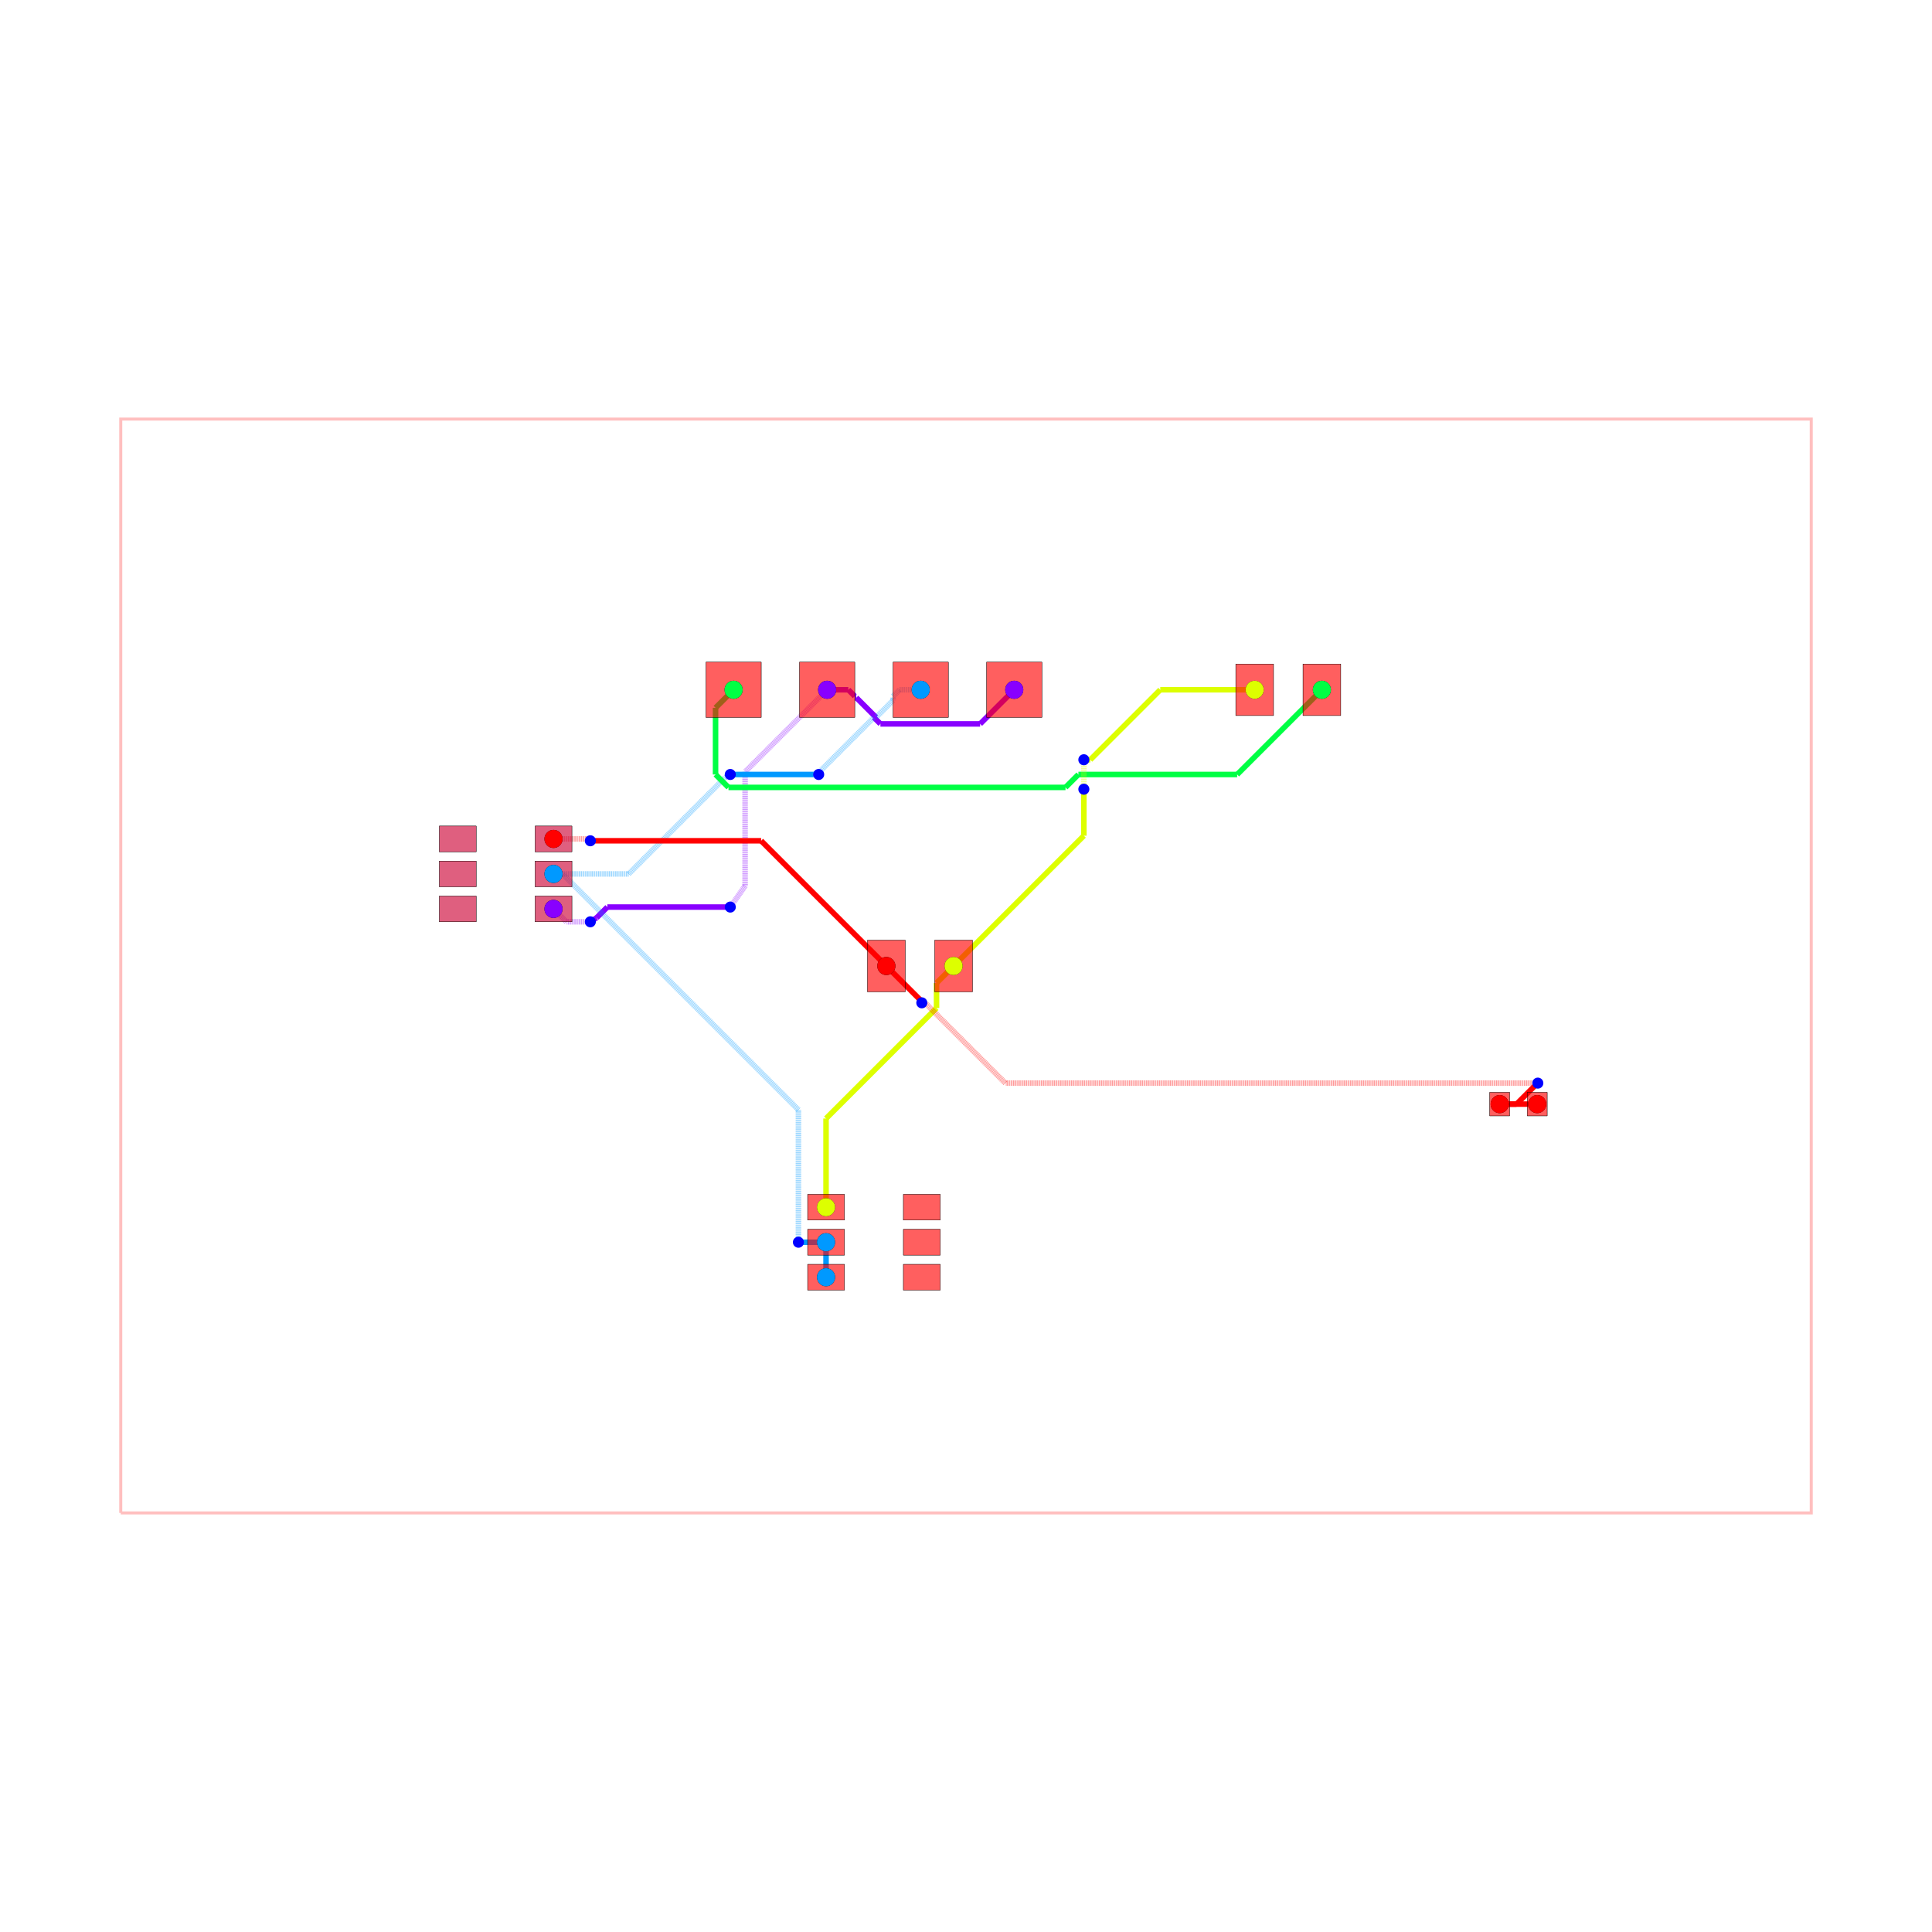
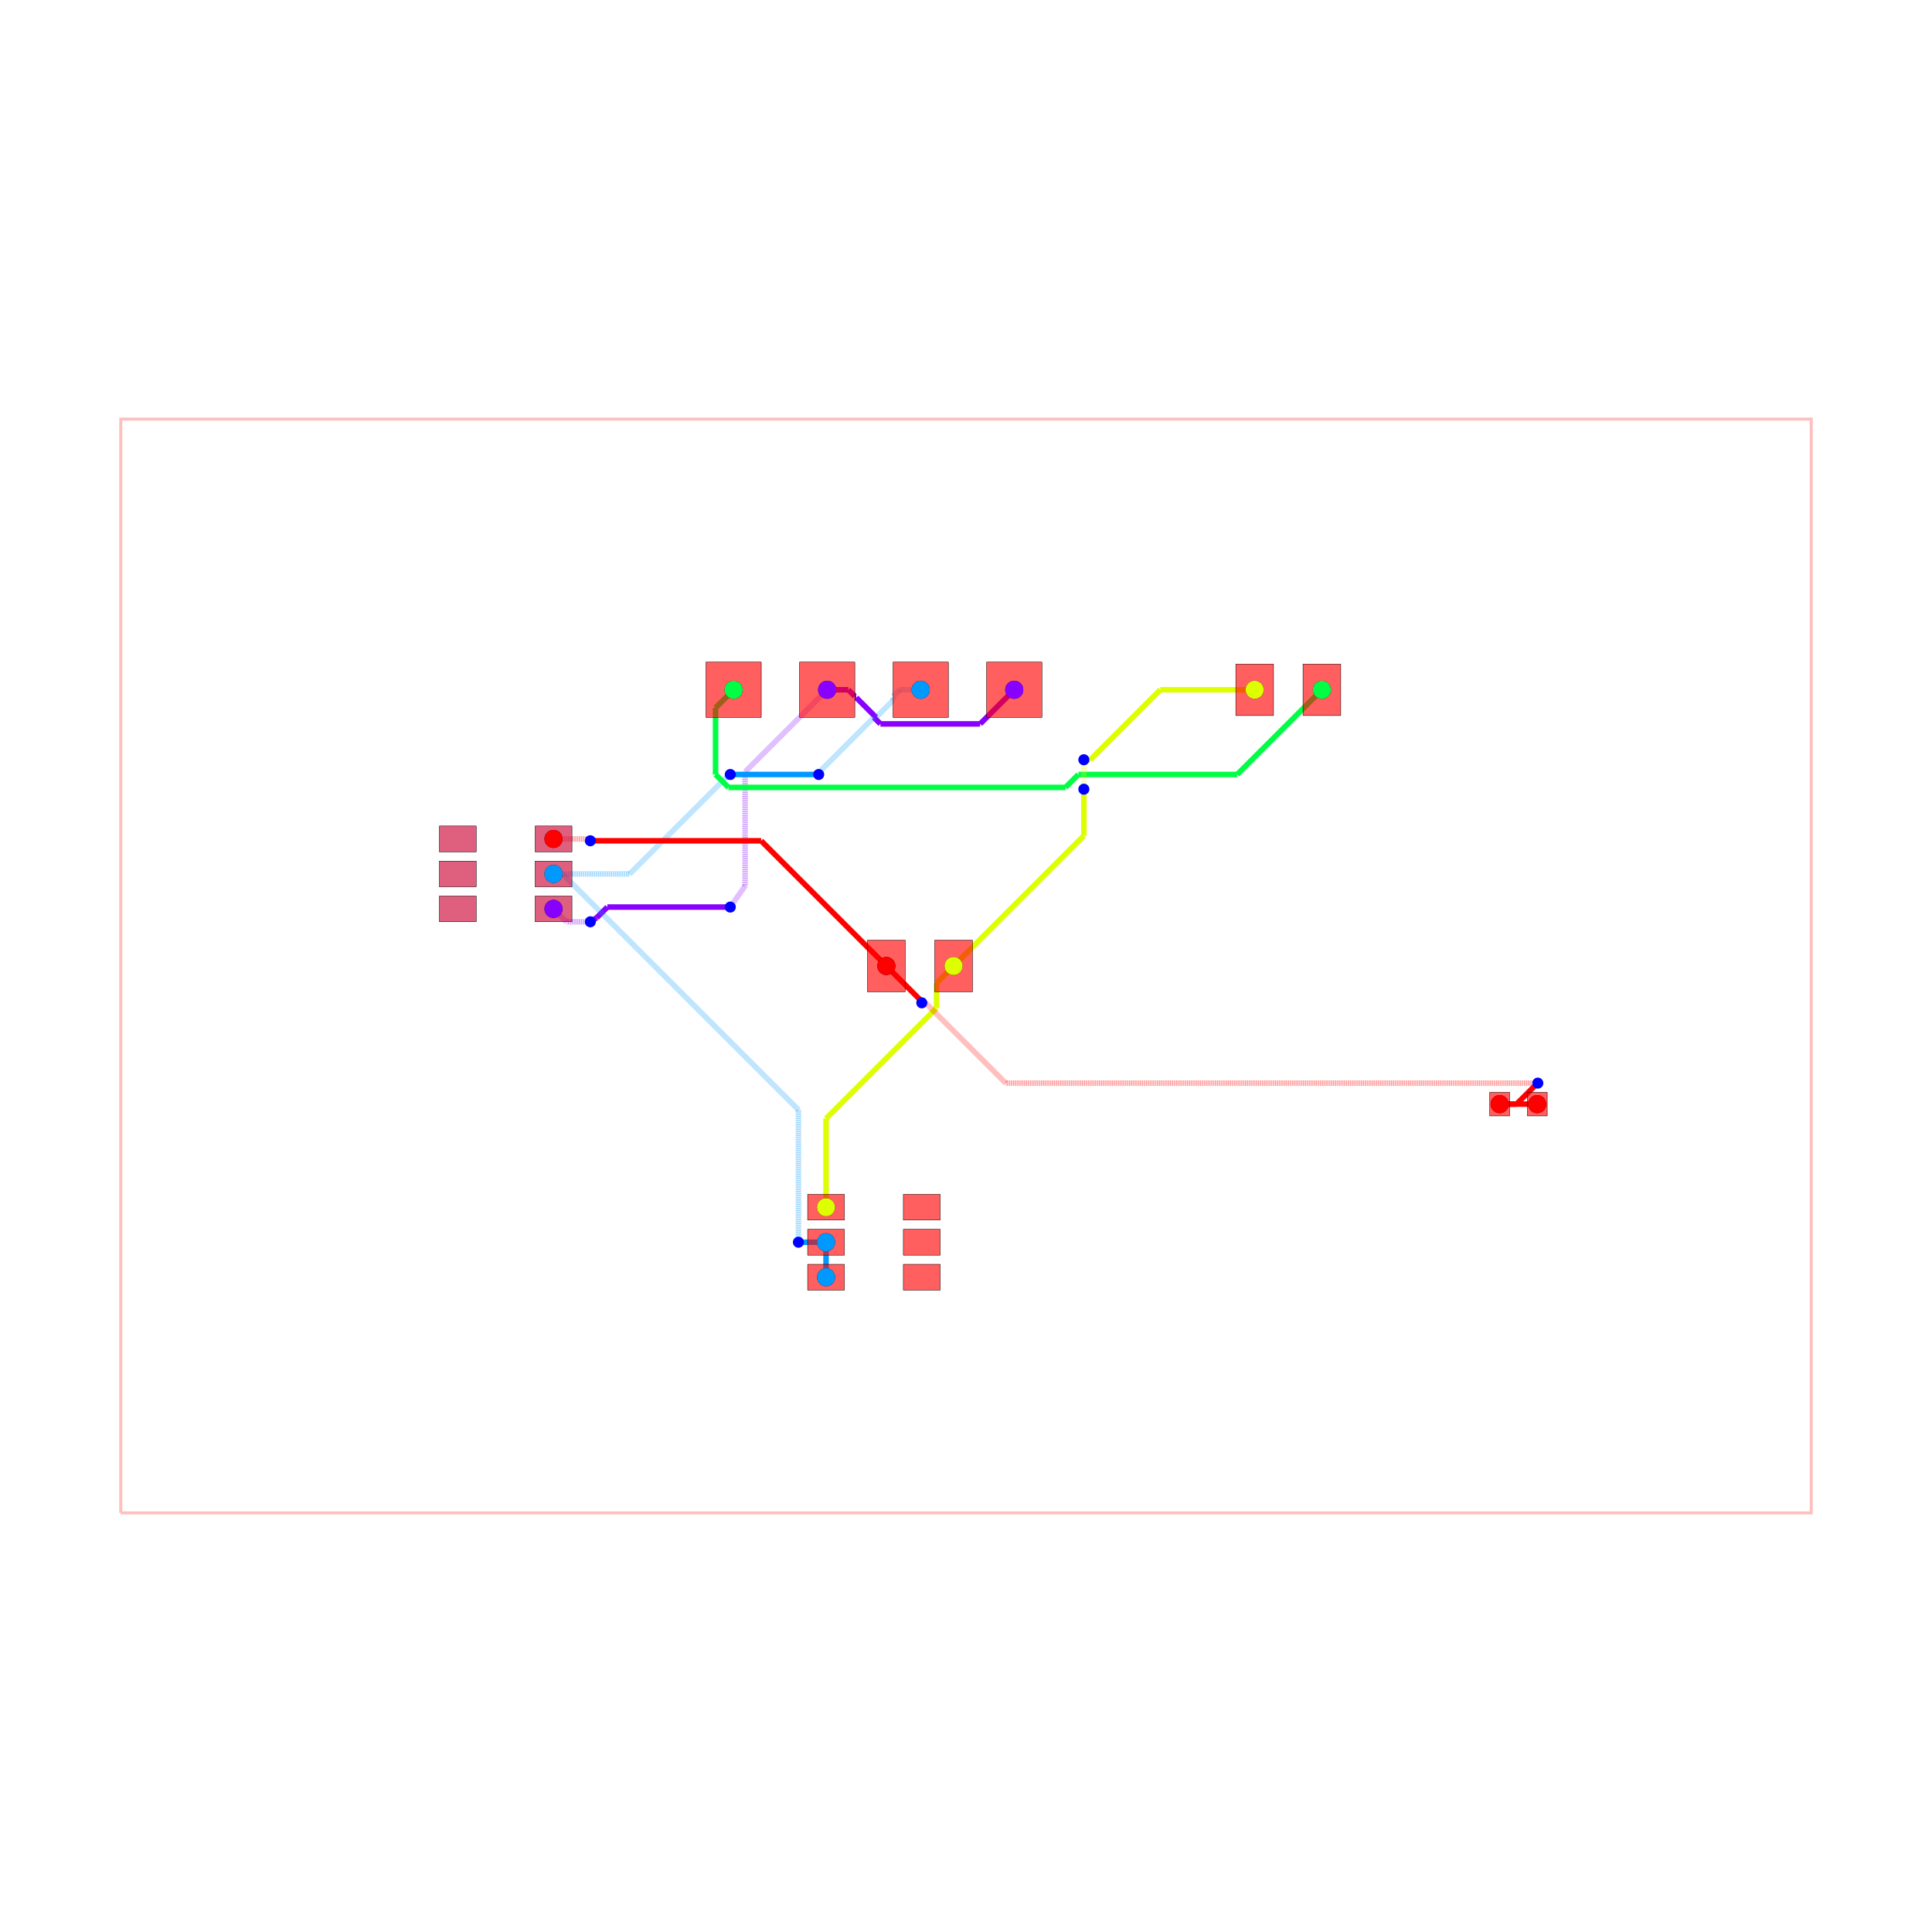
<svg xmlns="http://www.w3.org/2000/svg" width="640" height="640" viewBox="0 0 640 640">
  <rect width="100%" height="100%" fill="white" />
  <g>
    <polyline data-points="-22.95,-14.85 22.95,-14.85 22.95,14.85 -22.95,14.85 -22.95,-14.85" data-type="line" data-label="" points="40,501.176 600,501.176 600,138.824 40,138.824 40,501.176" fill="none" stroke="rgba(255,0,0,0.25)" stroke-width="1px" />
  </g>
  <g>
    <polyline data-points="-3.02,7.285714285714286 -2.977936507936507,7.285714285714286" data-type="line" data-label="" points="283.155,231.111 283.668,231.111" fill="none" stroke="hsl(272, 100%, 50%)" stroke-width="1.83" />
  </g>
  <g>
    <polyline data-points="-2.977936507936507,7.285714285714286 -2.4422222222222216,6.75" data-type="line" data-label="" points="283.668,231.111 290.204,237.647" fill="none" stroke="hsl(272, 100%, 50%)" stroke-width="1.83" />
  </g>
  <g>
    <polyline data-points="1.31,7.5 0.3833810245643865,6.573381024564386" data-type="line" data-label="" points="335.983,228.497 324.677,239.802" fill="none" stroke="hsl(272, 100%, 50%)" stroke-width="1.83" />
  </g>
  <g>
    <polyline data-points="0.3833810245643865,6.573381024564386 -2.3233810245643864,6.573381024564386" data-type="line" data-label="" points="324.677,239.802 291.654,239.802" fill="none" stroke="hsl(272, 100%, 50%)" stroke-width="1.83" />
  </g>
  <g>
    <polyline data-points="-2.3233810245643864,6.573381024564386 -2.3233810245643864,6.573381024564386" data-type="line" data-label="" points="291.654,239.802 291.654,239.802" fill="none" stroke="hsl(272, 100%, 50%)" stroke-width="1.83" />
  </g>
  <g>
    <polyline data-points="-2.3233810245643864,6.573381024564386 -2.5,6.75" data-type="line" data-label="" points="291.654,239.802 289.499,237.647" fill="none" stroke="hsl(272, 100%, 50%)" stroke-width="1.83" />
  </g>
  <g>
    <polyline data-points="-3.77,7.5 -3.1949999999999994,7.5" data-type="line" data-label="" points="274.004,228.497 281.02,228.497" fill="none" stroke="hsl(272, 100%, 50%)" stroke-width="1.83" />
  </g>
  <g>
    <polyline data-points="-3.1949999999999994,7.5 -3.0199999999999996,7.325" data-type="line" data-label="" points="281.02,228.497 283.155,230.632" fill="none" stroke="hsl(272, 100%, 50%)" stroke-width="1.83" />
  </g>
  <g>
    <polyline data-points="-3.77,7.5 -5.998025029681324,5.271974970318675" data-type="line" data-label="" points="274.004,228.497 246.821,255.68" fill="none" stroke="rgba(136,0,255,0.5)" stroke-width="1.83" stroke-dasharray="0.2 0.2" />
  </g>
  <g>
    <polyline data-points="-5.998025029681324,5.271974970318675 -5.998025029681324,2.1731788813905224" data-type="line" data-label="" points="246.821,255.68 246.821,293.486" fill="none" stroke="rgba(136,0,255,0.5)" stroke-width="1.83" stroke-dasharray="0.2 0.2" />
  </g>
  <g>
    <polyline data-points="-5.998025029681324,2.1731788813905224 -6.4,1.6" data-type="line" data-label="" points="246.821,293.486 241.917,300.479" fill="none" stroke="rgba(136,0,255,0.5)" stroke-width="1.83" stroke-dasharray="0.2 0.2" />
  </g>
  <g>
    <polyline data-points="-6.4,1.6 -9.738266624016152,1.6" data-type="line" data-label="" points="241.917,300.479 201.189,300.479" fill="none" stroke="hsl(272, 100%, 50%)" stroke-width="1.83" />
  </g>
  <g>
    <polyline data-points="-9.738266624016152,1.6 -10.028622525049936,1.3096440989662153" data-type="line" data-label="" points="201.189,300.479 197.646,304.022" fill="none" stroke="hsl(272, 100%, 50%)" stroke-width="1.83" />
  </g>
  <g>
    <polyline data-points="-10.028622525049936,1.3096440989662153 -10.200000000000001,1.2000000000000002" data-type="line" data-label="" points="197.646,304.022 195.556,305.359" fill="none" stroke="hsl(272, 100%, 50%)" stroke-width="1.83" />
  </g>
  <g>
    <polyline data-points="-10.200000000000001,1.2000000000000002 -10.85,1.2000000000000002" data-type="line" data-label="" points="195.556,305.359 187.625,305.359" fill="none" stroke="rgba(136,0,255,0.5)" stroke-width="1.83" stroke-dasharray="0.2 0.2" />
  </g>
  <g>
    <polyline data-points="-10.85,1.2000000000000002 -11.2,1.55" data-type="line" data-label="" points="187.625,305.359 183.355,301.089" fill="none" stroke="rgba(136,0,255,0.5)" stroke-width="1.83" stroke-dasharray="0.2 0.2" />
  </g>
  <g>
    <polyline data-points="-3.8,-8.45 -3.8,-7.5" data-type="line" data-label="" points="273.638,423.094 273.638,411.503" fill="none" stroke="hsl(204, 100%, 50%)" stroke-width="1.83" />
  </g>
  <g>
    <polyline data-points="-3.8,-7.5 -3.8,-7.5" data-type="line" data-label="" points="273.638,411.503 273.638,411.503" fill="none" stroke="hsl(204, 100%, 50%)" stroke-width="1.83" />
  </g>
  <g>
    <polyline data-points="-1.9799999999999995,7.285714285714286 -1.9799999999999995,7.212222222222222" data-type="line" data-label="" points="295.843,231.111 295.843,232.008" fill="none" stroke="rgba(0,153,255,0.5)" stroke-width="1.83" stroke-dasharray="0.2 0.2" />
  </g>
  <g>
    <polyline data-points="-1.9799999999999995,7.212222222222222 -2.4422222222222216,6.75" data-type="line" data-label="" points="295.843,232.008 290.204,237.647" fill="none" stroke="rgba(0,153,255,0.5)" stroke-width="1.83" stroke-dasharray="0.2 0.2" />
  </g>
  <g>
-     <polyline data-points="-11.2,2.5 -9.157800676607007,2.5" data-type="line" data-label="" points="183.355,289.499 208.271,289.499" fill="none" stroke="rgba(0,153,255,0.5)" stroke-width="1.83" stroke-dasharray="0.2 0.2" />
-   </g>
-   <g>
-     <polyline data-points="-9.157800676607007,2.5 -6.5360583360674385,5.121742340539568" data-type="line" data-label="" points="208.271,289.499 240.257,257.513" fill="none" stroke="rgba(0,153,255,0.5)" stroke-width="1.83" stroke-dasharray="0.2 0.2" />
-   </g>
-   <g>
-     <polyline data-points="-6.5360583360674385,5.121742340539568 -6.4,5.2" data-type="line" data-label="" points="240.257,257.513 241.917,256.558" fill="none" stroke="rgba(0,153,255,0.5)" stroke-width="1.83" stroke-dasharray="0.2 0.2" />
-   </g>
-   <g>
-     <polyline data-points="-6.4,5.2 -4.150920099636313,5.2" data-type="line" data-label="" points="241.917,256.558 269.357,256.558" fill="none" stroke="hsl(204, 100%, 50%)" stroke-width="1.83" />
-   </g>
-   <g>
-     <polyline data-points="-4.150920099636313,5.2 -4.150920099636313,5.2" data-type="line" data-label="" points="269.357,256.558 269.357,256.558" fill="none" stroke="hsl(204, 100%, 50%)" stroke-width="1.83" />
-   </g>
-   <g>
-     <polyline data-points="-4.150920099636313,5.2 -4.000000000000001,5.2" data-type="line" data-label="" points="269.357,256.558 271.198,256.558" fill="none" stroke="hsl(204, 100%, 50%)" stroke-width="1.83" />
+     <polyline data-points="-11.2,2.5 -9.130695831148081,2.5" data-type="line" data-label="" points="183.355,289.499 208.602,289.499" fill="none" stroke="rgba(0,153,255,0.5)" stroke-width="1.83" stroke-dasharray="0.2 0.2" />
+   </g>
+   <g>
+     <polyline data-points="-9.130695831148081,2.5 -6.528457105302906,5.102238725845174" data-type="line" data-label="" points="208.602,289.499 240.35,257.75" fill="none" stroke="rgba(0,153,255,0.5)" stroke-width="1.83" stroke-dasharray="0.2 0.2" />
+   </g>
+   <g>
+     <polyline data-points="-6.528457105302906,5.102238725845174 -6.4,5.2" data-type="line" data-label="" points="240.35,257.75 241.917,256.558" fill="none" stroke="rgba(0,153,255,0.5)" stroke-width="1.83" stroke-dasharray="0.2 0.2" />
+   </g>
+   <g>
+     <polyline data-points="-6.4,5.2 -4.151327478995586,5.2" data-type="line" data-label="" points="241.917,256.558 269.352,256.558" fill="none" stroke="hsl(204, 100%, 50%)" stroke-width="1.83" />
+   </g>
+   <g>
+     <polyline data-points="-4.151327478995586,5.2 -4.151327478995586,5.2" data-type="line" data-label="" points="269.352,256.558 269.352,256.558" fill="none" stroke="hsl(204, 100%, 50%)" stroke-width="1.83" />
+   </g>
+   <g>
+     <polyline data-points="-4.151327478995586,5.2 -4.000000000000001,5.2" data-type="line" data-label="" points="269.352,256.558 271.198,256.558" fill="none" stroke="hsl(204, 100%, 50%)" stroke-width="1.83" />
  </g>
  <g>
    <polyline data-points="-4.000000000000001,5.2 -4.000000000000001,5.249999999999999" data-type="line" data-label="" points="271.198,256.558 271.198,255.948" fill="none" stroke="rgba(0,153,255,0.5)" stroke-width="1.83" stroke-dasharray="0.2 0.2" />
  </g>
  <g>
    <polyline data-points="-4.000000000000001,5.249999999999999 -2.5,6.75" data-type="line" data-label="" points="271.198,255.948 289.499,237.647" fill="none" stroke="rgba(0,153,255,0.5)" stroke-width="1.83" stroke-dasharray="0.2 0.2" />
  </g>
  <g>
    <polyline data-points="-1.23,7.5 -1.8050000000000002,7.5" data-type="line" data-label="" points="304.993,228.497 297.978,228.497" fill="none" stroke="rgba(0,153,255,0.5)" stroke-width="1.83" stroke-dasharray="0.2 0.2" />
  </g>
  <g>
    <polyline data-points="-1.8050000000000002,7.5 -1.98,7.325" data-type="line" data-label="" points="297.978,228.497 295.843,230.632" fill="none" stroke="rgba(0,153,255,0.5)" stroke-width="1.83" stroke-dasharray="0.2 0.2" />
  </g>
  <g>
    <polyline data-points="-3.8,-7.5 -4.549900039984006,-7.5" data-type="line" data-label="" points="273.638,411.503 264.489,411.503" fill="none" stroke="hsl(204, 100%, 50%)" stroke-width="1.83" />
  </g>
  <g>
    <polyline data-points="-4.549900039984006,-7.5 -4.549900039984006,-7.5" data-type="line" data-label="" points="264.489,411.503 264.489,411.503" fill="none" stroke="hsl(204, 100%, 50%)" stroke-width="1.83" />
  </g>
  <g>
    <polyline data-points="-4.549900039984006,-7.5 -4.550000000000001,-7.5" data-type="line" data-label="" points="264.489,411.503 264.488,411.503" fill="none" stroke="hsl(204, 100%, 50%)" stroke-width="1.83" />
  </g>
  <g>
-     <polyline data-points="-4.550000000000001,-7.5 -4.550000000000001,-3.9047207314649155" data-type="line" data-label="" points="264.488,411.503 264.488,367.639" fill="none" stroke="rgba(0,153,255,0.5)" stroke-width="1.83" stroke-dasharray="0.2 0.2" />
-   </g>
-   <g>
-     <polyline data-points="-4.550000000000001,-3.9047207314649155 -10.952302042565918,2.497581311101002" data-type="line" data-label="" points="264.488,367.639 186.377,289.528" fill="none" stroke="rgba(0,153,255,0.5)" stroke-width="1.83" stroke-dasharray="0.2 0.2" />
-   </g>
-   <g>
-     <polyline data-points="-10.952302042565918,2.497581311101002 -11.197581311101,2.497581311101002" data-type="line" data-label="" points="186.377,289.528 183.385,289.528" fill="none" stroke="rgba(0,153,255,0.5)" stroke-width="1.83" stroke-dasharray="0.2 0.2" />
-   </g>
-   <g>
-     <polyline data-points="-11.197581311101,2.497581311101002 -11.2,2.5" data-type="line" data-label="" points="183.385,289.528 183.355,289.499" fill="none" stroke="rgba(0,153,255,0.5)" stroke-width="1.83" stroke-dasharray="0.2 0.2" />
+     <polyline data-points="-4.550000000000001,-7.5 -4.550000000000001,-3.9050168885356626" data-type="line" data-label="" points="264.488,411.503 264.488,367.643" fill="none" stroke="rgba(0,153,255,0.5)" stroke-width="1.83" stroke-dasharray="0.2 0.2" />
+   </g>
+   <g>
+     <polyline data-points="-4.550000000000001,-3.9050168885356626 -10.952388796516408,2.497371907980744" data-type="line" data-label="" points="264.488,367.643 186.376,289.531" fill="none" stroke="rgba(0,153,255,0.5)" stroke-width="1.83" stroke-dasharray="0.2 0.2" />
+   </g>
+   <g>
+     <polyline data-points="-10.952388796516408,2.497371907980744 -11.197371907980743,2.497371907980744" data-type="line" data-label="" points="186.376,289.531 183.387,289.531" fill="none" stroke="rgba(0,153,255,0.5)" stroke-width="1.83" stroke-dasharray="0.2 0.2" />
+   </g>
+   <g>
+     <polyline data-points="-11.197371907980743,2.497371907980744 -11.2,2.5" data-type="line" data-label="" points="183.387,289.531 183.355,289.499" fill="none" stroke="rgba(0,153,255,0.5)" stroke-width="1.83" stroke-dasharray="0.2 0.2" />
  </g>
  <g>
    <polyline data-points="-6.3100000000000005,7.5 -6.799999999999999,7.010000000000002" data-type="line" data-label="" points="243.015,228.497 237.037,234.475" fill="none" stroke="hsl(136, 100%, 50%)" stroke-width="1.83" />
  </g>
  <g>
    <polyline data-points="-6.799999999999999,7.010000000000002 -6.799999999999999,5.203259775771527" data-type="line" data-label="" points="237.037,234.475 237.037,256.518" fill="none" stroke="hsl(136, 100%, 50%)" stroke-width="1.83" />
  </g>
  <g>
    <polyline data-points="-6.799999999999999,5.203259775771527 -6.799999999999999,5.2" data-type="line" data-label="" points="237.037,256.518 237.037,256.558" fill="none" stroke="hsl(136, 100%, 50%)" stroke-width="1.83" />
  </g>
  <g>
    <polyline data-points="-6.799999999999999,5.2 -6.799999999999999,5.2" data-type="line" data-label="" points="237.037,256.558 237.037,256.558" fill="none" stroke="hsl(136, 100%, 50%)" stroke-width="1.83" />
  </g>
  <g>
    <polyline data-points="-6.799999999999999,5.2 -6.449091259431736,4.849091259431737" data-type="line" data-label="" points="237.037,256.558 241.318,260.839" fill="none" stroke="hsl(136, 100%, 50%)" stroke-width="1.83" />
  </g>
  <g>
    <polyline data-points="-6.449091259431736,4.849091259431737 2.7016251344644338,4.849091259431737" data-type="line" data-label="" points="241.318,260.839 352.961,260.839" fill="none" stroke="hsl(136, 100%, 50%)" stroke-width="1.83" />
  </g>
  <g>
    <polyline data-points="2.7016251344644338,4.849091259431737 3.052533875032697,5.2" data-type="line" data-label="" points="352.961,260.839 357.242,256.558" fill="none" stroke="hsl(136, 100%, 50%)" stroke-width="1.83" />
  </g>
  <g>
    <polyline data-points="3.052533875032697,5.2 7.3625,5.2" data-type="line" data-label="" points="357.242,256.558 409.826,256.558" fill="none" stroke="hsl(136, 100%, 50%)" stroke-width="1.83" />
  </g>
  <g>
    <polyline data-points="7.3625,5.2 9.6625,7.5" data-type="line" data-label="" points="409.826,256.558 437.887,228.497" fill="none" stroke="hsl(136, 100%, 50%)" stroke-width="1.83" />
  </g>
  <g>
    <polyline data-points="-3.8,-6.55 -3.8,-4.14065606066815" data-type="line" data-label="" points="273.638,399.913 273.638,370.518" fill="none" stroke="hsl(68, 100%, 50%)" stroke-width="1.83" />
  </g>
  <g>
    <polyline data-points="-3.8,-4.14065606066815 -0.8000000000000006,-1.1406560606681515" data-type="line" data-label="" points="273.638,370.518 310.24,333.917" fill="none" stroke="hsl(68, 100%, 50%)" stroke-width="1.83" />
  </g>
  <g>
    <polyline data-points="-0.8000000000000006,-1.1406560606681515 -0.8000000000000006,-0.4625000000000006" data-type="line" data-label="" points="310.24,333.917 310.24,325.643" fill="none" stroke="hsl(68, 100%, 50%)" stroke-width="1.83" />
  </g>
  <g>
    <polyline data-points="-0.8000000000000006,-0.4625000000000006 -0.3375,0" data-type="line" data-label="" points="310.24,325.643 315.882,320" fill="none" stroke="hsl(68, 100%, 50%)" stroke-width="1.83" />
  </g>
  <g>
    <polyline data-points="7.8375,7.5 5.274640204464449,7.5" data-type="line" data-label="" points="415.621,228.497 384.353,228.497" fill="none" stroke="hsl(68, 100%, 50%)" stroke-width="1.83" />
  </g>
  <g>
    <polyline data-points="5.274640204464449,7.5 3.374640204464448,5.6" data-type="line" data-label="" points="384.353,228.497 361.172,251.678" fill="none" stroke="hsl(68, 100%, 50%)" stroke-width="1.83" />
  </g>
  <g>
    <polyline data-points="3.374640204464448,5.6 3.199999999999998,5.6" data-type="line" data-label="" points="361.172,251.678 359.041,251.678" fill="none" stroke="hsl(68, 100%, 50%)" stroke-width="1.83" />
  </g>
  <g>
    <polyline data-points="3.199999999999998,5.6 3.199999999999998,4.850920288399085" data-type="line" data-label="" points="359.041,251.678 359.041,260.817" fill="none" stroke="rgba(221,255,0,0.5)" stroke-width="1.83" stroke-dasharray="0.2 0.2" />
  </g>
  <g>
    <polyline data-points="3.199999999999998,4.850920288399085 3.199999999999998,4.850920288399085" data-type="line" data-label="" points="359.041,260.817 359.041,260.817" fill="none" stroke="rgba(221,255,0,0.5)" stroke-width="1.83" stroke-dasharray="0.2 0.2" />
  </g>
  <g>
    <polyline data-points="3.199999999999998,4.850920288399085 3.199999999999998,4.799999999999999" data-type="line" data-label="" points="359.041,260.817 359.041,261.438" fill="none" stroke="rgba(221,255,0,0.5)" stroke-width="1.83" stroke-dasharray="0.2 0.2" />
  </g>
  <g>
    <polyline data-points="3.199999999999998,4.799999999999999 3.199999999999998,3.537499999999998" data-type="line" data-label="" points="359.041,261.438 359.041,276.841" fill="none" stroke="hsl(68, 100%, 50%)" stroke-width="1.83" />
  </g>
  <g>
    <polyline data-points="3.199999999999998,3.537499999999998 -0.3375,0" data-type="line" data-label="" points="359.041,276.841 315.882,320" fill="none" stroke="hsl(68, 100%, 50%)" stroke-width="1.83" />
  </g>
  <g>
    <polyline data-points="15.51,-3.75 14.49,-3.75" data-type="line" data-label="" points="509.229,365.752 496.784,365.752" fill="none" stroke="hsl(0, 100%, 50%)" stroke-width="1.83" />
  </g>
  <g>
    <polyline data-points="14.49,-3.75 14.49,-3.75" data-type="line" data-label="" points="496.784,365.752 496.784,365.752" fill="none" stroke="hsl(0, 100%, 50%)" stroke-width="1.83" />
  </g>
  <g>
    <polyline data-points="-11.2,3.45 -10.262097350199888,3.45" data-type="line" data-label="" points="183.355,277.908 194.798,277.908" fill="none" stroke="rgba(255,0,0,0.5)" stroke-width="1.83" stroke-dasharray="0.2 0.2" />
  </g>
  <g>
    <polyline data-points="-10.262097350199888,3.45 -10.218249902435135,3.4061525522352474" data-type="line" data-label="" points="194.798,277.908 195.333,278.443" fill="none" stroke="rgba(255,0,0,0.5)" stroke-width="1.83" stroke-dasharray="0.2 0.2" />
  </g>
  <g>
    <polyline data-points="-10.218249902435135,3.4061525522352474 -10.200000000000001,3.4000000000000004" data-type="line" data-label="" points="195.333,278.443 195.556,278.519" fill="none" stroke="rgba(255,0,0,0.5)" stroke-width="1.83" stroke-dasharray="0.2 0.2" />
  </g>
  <g>
    <polyline data-points="-10.200000000000001,3.4000000000000004 -5.5625,3.4000000000000004" data-type="line" data-label="" points="195.556,278.519 252.135,278.519" fill="none" stroke="hsl(0, 100%, 50%)" stroke-width="1.83" />
  </g>
  <g>
    <polyline data-points="-5.5625,3.4000000000000004 -2.1625,0" data-type="line" data-label="" points="252.135,278.519 293.617,320" fill="none" stroke="hsl(0, 100%, 50%)" stroke-width="1.83" />
  </g>
  <g>
    <polyline data-points="14.49,-3.75 14.947669270277201,-3.75" data-type="line" data-label="" points="496.784,365.752 502.368,365.752" fill="none" stroke="hsl(0, 100%, 50%)" stroke-width="1.83" />
  </g>
  <g>
    <polyline data-points="14.947669270277201,-3.75 15.514940898346264,-3.182728371930937" data-type="line" data-label="" points="502.368,365.752 509.289,358.831" fill="none" stroke="hsl(0, 100%, 50%)" stroke-width="1.83" />
  </g>
  <g>
    <polyline data-points="15.514940898346264,-3.182728371930937 15.52625,-3.1799999999999997" data-type="line" data-label="" points="509.289,358.831 509.427,358.797" fill="none" stroke="hsl(0, 100%, 50%)" stroke-width="1.83" />
  </g>
  <g>
-     <polyline data-points="15.52625,-3.1799999999999997 1.0678718438390962,-3.1799999999999997" data-type="line" data-label="" points="509.427,358.797 333.029,358.797" fill="none" stroke="rgba(255,0,0,0.5)" stroke-width="1.83" stroke-dasharray="0.2 0.2" />
-   </g>
-   <g>
-     <polyline data-points="1.0678718438390962,-3.1799999999999997 -1.104741783598385,-1.0073863725625185" data-type="line" data-label="" points="333.029,358.797 306.522,332.291" fill="none" stroke="rgba(255,0,0,0.5)" stroke-width="1.83" stroke-dasharray="0.2 0.2" />
-   </g>
-   <g>
-     <polyline data-points="-1.104741783598385,-1.0073863725625185 -1.2,-1.0000000000000009" data-type="line" data-label="" points="306.522,332.291 305.359,332.2" fill="none" stroke="rgba(255,0,0,0.5)" stroke-width="1.83" stroke-dasharray="0.2 0.2" />
+     <polyline data-points="15.52625,-3.1799999999999997 1.0784766160223298,-3.1799999999999997" data-type="line" data-label="" points="509.427,358.797 333.158,358.797" fill="none" stroke="rgba(255,0,0,0.5)" stroke-width="1.83" stroke-dasharray="0.2 0.2" />
+   </g>
+   <g>
+     <polyline data-points="1.0784766160223298,-3.1799999999999997 -1.101523383977669,-1.0000000000000009" data-type="line" data-label="" points="333.158,358.797 306.561,332.2" fill="none" stroke="rgba(255,0,0,0.5)" stroke-width="1.83" stroke-dasharray="0.2 0.2" />
+   </g>
+   <g>
+     <polyline data-points="-1.101523383977669,-1.0000000000000009 -1.2,-1.0000000000000009" data-type="line" data-label="" points="306.561,332.2 305.359,332.2" fill="none" stroke="rgba(255,0,0,0.5)" stroke-width="1.83" stroke-dasharray="0.2 0.2" />
  </g>
  <g>
    <polyline data-points="-1.2,-1.0000000000000009 -1.2,-0.9625000000000001" data-type="line" data-label="" points="305.359,332.2 305.359,331.743" fill="none" stroke="hsl(0, 100%, 50%)" stroke-width="1.83" />
  </g>
  <g>
    <polyline data-points="-1.2,-0.9625000000000001 -2.1625,0" data-type="line" data-label="" points="305.359,331.743 293.617,320" fill="none" stroke="hsl(0, 100%, 50%)" stroke-width="1.83" />
  </g>
  <g>
    <rect data-type="rect" data-label="top" data-x="-2.1625" data-y="0" x="287.364" y="311.46" width="12.505" height="17.081" fill="rgba(255,0,0,0.25)" stroke="black" stroke-width="0.082" />
  </g>
  <g>
    <rect data-type="rect" data-label="top" data-x="-0.3375" data-y="0" x="309.63" y="311.46" width="12.505" height="17.081" fill="rgba(255,0,0,0.25)" stroke="black" stroke-width="0.082" />
  </g>
  <g>
    <rect data-type="rect" data-label="top" data-x="14.49" data-y="-3.75" x="493.49" y="361.847" width="6.588" height="7.808" fill="rgba(255,0,0,0.25)" stroke="black" stroke-width="0.082" />
  </g>
  <g>
    <rect data-type="rect" data-label="top" data-x="15.51" data-y="-3.75" x="505.935" y="361.847" width="6.588" height="7.808" fill="rgba(255,0,0,0.25)" stroke="black" stroke-width="0.082" />
  </g>
  <g>
    <rect data-type="rect" data-label="top" data-x="7.8375" data-y="7.5" x="409.368" y="219.956" width="12.505" height="17.081" fill="rgba(255,0,0,0.25)" stroke="black" stroke-width="0.082" />
  </g>
  <g>
    <rect data-type="rect" data-label="top" data-x="9.6625" data-y="7.5" x="431.634" y="219.956" width="12.505" height="17.081" fill="rgba(255,0,0,0.25)" stroke="black" stroke-width="0.082" />
  </g>
  <g>
    <rect data-type="rect" data-label="bottom" data-x="-11.2" data-y="3.45" x="177.255" y="273.638" width="12.2" height="8.54" fill="rgba(0,0,255,0.25)" stroke="black" stroke-width="0.082" />
  </g>
  <g>
    <rect data-type="rect" data-label="bottom" data-x="-11.2" data-y="2.5" x="177.255" y="285.229" width="12.2" height="8.54" fill="rgba(0,0,255,0.25)" stroke="black" stroke-width="0.082" />
  </g>
  <g>
    <rect data-type="rect" data-label="bottom" data-x="-11.2" data-y="1.55" x="177.255" y="296.819" width="12.2" height="8.54" fill="rgba(0,0,255,0.25)" stroke="black" stroke-width="0.082" />
  </g>
  <g>
    <rect data-type="rect" data-label="bottom" data-x="-13.8" data-y="1.55" x="145.534" y="296.819" width="12.2" height="8.54" fill="rgba(0,0,255,0.25)" stroke="black" stroke-width="0.082" />
  </g>
  <g>
    <rect data-type="rect" data-label="bottom" data-x="-13.8" data-y="2.5" x="145.534" y="285.229" width="12.2" height="8.54" fill="rgba(0,0,255,0.25)" stroke="black" stroke-width="0.082" />
  </g>
  <g>
    <rect data-type="rect" data-label="bottom" data-x="-13.8" data-y="3.45" x="145.534" y="273.638" width="12.2" height="8.54" fill="rgba(0,0,255,0.25)" stroke="black" stroke-width="0.082" />
  </g>
  <g>
    <rect data-type="rect" data-label="top" data-x="-3.8" data-y="-6.55" x="267.538" y="395.643" width="12.2" height="8.54" fill="rgba(255,0,0,0.25)" stroke="black" stroke-width="0.082" />
  </g>
  <g>
    <rect data-type="rect" data-label="top" data-x="-3.8" data-y="-7.5" x="267.538" y="407.233" width="12.2" height="8.54" fill="rgba(255,0,0,0.25)" stroke="black" stroke-width="0.082" />
  </g>
  <g>
    <rect data-type="rect" data-label="top" data-x="-3.8" data-y="-8.45" x="267.538" y="418.824" width="12.2" height="8.54" fill="rgba(255,0,0,0.25)" stroke="black" stroke-width="0.082" />
  </g>
  <g>
    <rect data-type="rect" data-label="top" data-x="-1.2" data-y="-8.45" x="299.259" y="418.824" width="12.2" height="8.54" fill="rgba(255,0,0,0.25)" stroke="black" stroke-width="0.082" />
  </g>
  <g>
    <rect data-type="rect" data-label="top" data-x="-1.2" data-y="-7.5" x="299.259" y="407.233" width="12.2" height="8.54" fill="rgba(255,0,0,0.25)" stroke="black" stroke-width="0.082" />
  </g>
  <g>
    <rect data-type="rect" data-label="top" data-x="-1.2" data-y="-6.55" x="299.259" y="395.643" width="12.2" height="8.54" fill="rgba(255,0,0,0.25)" stroke="black" stroke-width="0.082" />
  </g>
  <g>
    <rect data-type="rect" data-label="top, inner1, inner2, bottom" data-x="1.31" data-y="7.5" x="326.832" y="219.346" width="18.301" height="18.301" fill="rgba(255,0,0,0.25)" stroke="black" stroke-width="0.082" />
  </g>
  <g>
    <rect data-type="rect" data-label="top, inner1, inner2, bottom" data-x="-1.23" data-y="7.5" x="295.843" y="219.346" width="18.301" height="18.301" fill="rgba(255,0,0,0.25)" stroke="black" stroke-width="0.082" />
  </g>
  <g>
    <rect data-type="rect" data-label="top, inner1, inner2, bottom" data-x="-3.77" data-y="7.5" x="264.854" y="219.346" width="18.301" height="18.301" fill="rgba(255,0,0,0.25)" stroke="black" stroke-width="0.082" />
  </g>
  <g>
    <rect data-type="rect" data-label="top, inner1, inner2, bottom" data-x="-6.3100000000000005" data-y="7.5" x="233.865" y="219.346" width="18.301" height="18.301" fill="rgba(255,0,0,0.25)" stroke="black" stroke-width="0.082" />
  </g>
  <g>
    <rect data-type="rect" data-label="" data-x="-2.1625" data-y="0" x="287.364" y="311.46" width="12.505" height="17.081" fill="rgba(255,0,0,0.5)" stroke="black" stroke-width="0.082" />
  </g>
  <g>
    <rect data-type="rect" data-label="" data-x="-0.3375" data-y="0" x="309.63" y="311.46" width="12.505" height="17.081" fill="rgba(255,0,0,0.5)" stroke="black" stroke-width="0.082" />
  </g>
  <g>
    <rect data-type="rect" data-label="" data-x="14.49" data-y="-3.75" x="493.49" y="361.847" width="6.588" height="7.808" fill="rgba(255,0,0,0.5)" stroke="black" stroke-width="0.082" />
  </g>
  <g>
    <rect data-type="rect" data-label="" data-x="15.51" data-y="-3.75" x="505.935" y="361.847" width="6.588" height="7.808" fill="rgba(255,0,0,0.5)" stroke="black" stroke-width="0.082" />
  </g>
  <g>
    <rect data-type="rect" data-label="" data-x="7.8375" data-y="7.5" x="409.368" y="219.956" width="12.505" height="17.081" fill="rgba(255,0,0,0.5)" stroke="black" stroke-width="0.082" />
  </g>
  <g>
    <rect data-type="rect" data-label="" data-x="9.6625" data-y="7.5" x="431.634" y="219.956" width="12.505" height="17.081" fill="rgba(255,0,0,0.5)" stroke="black" stroke-width="0.082" />
  </g>
  <g>
    <rect data-type="rect" data-label="" data-x="-11.2" data-y="3.45" x="177.255" y="273.638" width="12.2" height="8.54" fill="rgba(255,0,0,0.5)" stroke="black" stroke-width="0.082" />
  </g>
  <g>
    <rect data-type="rect" data-label="" data-x="-11.2" data-y="2.5" x="177.255" y="285.229" width="12.2" height="8.54" fill="rgba(255,0,0,0.5)" stroke="black" stroke-width="0.082" />
  </g>
  <g>
    <rect data-type="rect" data-label="" data-x="-11.2" data-y="1.55" x="177.255" y="296.819" width="12.2" height="8.54" fill="rgba(255,0,0,0.5)" stroke="black" stroke-width="0.082" />
  </g>
  <g>
    <rect data-type="rect" data-label="" data-x="-13.8" data-y="1.55" x="145.534" y="296.819" width="12.2" height="8.54" fill="rgba(255,0,0,0.5)" stroke="black" stroke-width="0.082" />
  </g>
  <g>
    <rect data-type="rect" data-label="" data-x="-13.8" data-y="2.5" x="145.534" y="285.229" width="12.2" height="8.54" fill="rgba(255,0,0,0.5)" stroke="black" stroke-width="0.082" />
  </g>
  <g>
    <rect data-type="rect" data-label="" data-x="-13.8" data-y="3.45" x="145.534" y="273.638" width="12.2" height="8.54" fill="rgba(255,0,0,0.5)" stroke="black" stroke-width="0.082" />
  </g>
  <g>
    <rect data-type="rect" data-label="" data-x="-3.8" data-y="-6.55" x="267.538" y="395.643" width="12.2" height="8.54" fill="rgba(255,0,0,0.5)" stroke="black" stroke-width="0.082" />
  </g>
  <g>
    <rect data-type="rect" data-label="" data-x="-3.8" data-y="-7.5" x="267.538" y="407.233" width="12.2" height="8.54" fill="rgba(255,0,0,0.5)" stroke="black" stroke-width="0.082" />
  </g>
  <g>
    <rect data-type="rect" data-label="" data-x="-3.8" data-y="-8.45" x="267.538" y="418.824" width="12.2" height="8.54" fill="rgba(255,0,0,0.5)" stroke="black" stroke-width="0.082" />
  </g>
  <g>
    <rect data-type="rect" data-label="" data-x="-1.2" data-y="-8.45" x="299.259" y="418.824" width="12.2" height="8.54" fill="rgba(255,0,0,0.5)" stroke="black" stroke-width="0.082" />
  </g>
  <g>
    <rect data-type="rect" data-label="" data-x="-1.2" data-y="-7.5" x="299.259" y="407.233" width="12.2" height="8.54" fill="rgba(255,0,0,0.5)" stroke="black" stroke-width="0.082" />
  </g>
  <g>
    <rect data-type="rect" data-label="" data-x="-1.2" data-y="-6.55" x="299.259" y="395.643" width="12.2" height="8.54" fill="rgba(255,0,0,0.5)" stroke="black" stroke-width="0.082" />
  </g>
  <g>
    <rect data-type="rect" data-label="" data-x="1.31" data-y="7.5" x="326.832" y="219.346" width="18.301" height="18.301" fill="rgba(255,0,0,0.5)" stroke="black" stroke-width="0.082" />
  </g>
  <g>
    <rect data-type="rect" data-label="" data-x="-1.23" data-y="7.5" x="295.843" y="219.346" width="18.301" height="18.301" fill="rgba(255,0,0,0.5)" stroke="black" stroke-width="0.082" />
  </g>
  <g>
    <rect data-type="rect" data-label="" data-x="-3.77" data-y="7.5" x="264.854" y="219.346" width="18.301" height="18.301" fill="rgba(255,0,0,0.5)" stroke="black" stroke-width="0.082" />
  </g>
  <g>
    <rect data-type="rect" data-label="" data-x="-6.3100000000000005" data-y="7.5" x="233.865" y="219.346" width="18.301" height="18.301" fill="rgba(255,0,0,0.5)" stroke="black" stroke-width="0.082" />
  </g>
  <circle data-type="circle" data-label="" data-x="-6.4" data-y="1.6" cx="241.917" cy="300.479" r="1.83" fill="blue" stroke="none" stroke-width="0.082" />
  <circle data-type="circle" data-label="" data-x="-10.200000000000001" data-y="1.2000000000000002" cx="195.556" cy="305.359" r="1.83" fill="blue" stroke="none" stroke-width="0.082" />
  <circle data-type="circle" data-label="" data-x="-6.4" data-y="5.2" cx="241.917" cy="256.558" r="1.83" fill="blue" stroke="none" stroke-width="0.082" />
  <circle data-type="circle" data-label="" data-x="-4.000000000000001" data-y="5.2" cx="271.198" cy="256.558" r="1.83" fill="blue" stroke="none" stroke-width="0.082" />
  <circle data-type="circle" data-label="" data-x="-4.550000000000001" data-y="-7.5" cx="264.488" cy="411.503" r="1.83" fill="blue" stroke="none" stroke-width="0.082" />
  <circle data-type="circle" data-label="" data-x="3.199999999999998" data-y="5.6" cx="359.041" cy="251.678" r="1.83" fill="blue" stroke="none" stroke-width="0.082" />
  <circle data-type="circle" data-label="" data-x="3.199999999999998" data-y="4.799999999999999" cx="359.041" cy="261.438" r="1.83" fill="blue" stroke="none" stroke-width="0.082" />
  <circle data-type="circle" data-label="" data-x="-10.200000000000001" data-y="3.4000000000000004" cx="195.556" cy="278.519" r="1.83" fill="blue" stroke="none" stroke-width="0.082" />
  <circle data-type="circle" data-label="" data-x="15.52625" data-y="-3.1799999999999997" cx="509.427" cy="358.797" r="1.83" fill="blue" stroke="none" stroke-width="0.082" />
  <circle data-type="circle" data-label="" data-x="-1.2" data-y="-1.0000000000000009" cx="305.359" cy="332.2" r="1.83" fill="blue" stroke="none" stroke-width="0.082" />
  <g>
    <circle data-type="point" data-label="source_net_0 pcb_port_0" data-x="-2.1625" data-y="0" cx="293.617" cy="320" r="3" fill="black" />
  </g>
  <g>
    <circle data-type="point" data-label="source_net_0 pcb_port_3" data-x="15.51" data-y="-3.75" cx="509.229" cy="365.752" r="3" fill="black" />
  </g>
  <g>
    <circle data-type="point" data-label="source_net_0 pcb_port_2" data-x="14.49" data-y="-3.75" cx="496.784" cy="365.752" r="3" fill="black" />
  </g>
  <g>
    <circle data-type="point" data-label="source_net_0 pcb_port_6" data-x="-11.2" data-y="3.45" cx="183.355" cy="277.908" r="3" fill="black" />
  </g>
  <g>
    <circle data-type="point" data-label="source_net_1 pcb_port_1" data-x="-0.3375" data-y="0" cx="315.882" cy="320" r="3" fill="black" />
  </g>
  <g>
    <circle data-type="point" data-label="source_net_1 pcb_port_4" data-x="7.8375" data-y="7.5" cx="415.621" cy="228.497" r="3" fill="black" />
  </g>
  <g>
    <circle data-type="point" data-label="source_net_1 pcb_port_12" data-x="-3.8" data-y="-6.55" cx="273.638" cy="399.913" r="3" fill="black" />
  </g>
  <g>
    <circle data-type="point" data-label="source_net_2 pcb_port_5" data-x="9.6625" data-y="7.5" cx="437.887" cy="228.497" r="3" fill="black" />
  </g>
  <g>
    <circle data-type="point" data-label="source_net_2 pcb_port_21" data-x="-6.3100000000000005" data-y="7.5" cx="243.015" cy="228.497" r="3" fill="black" />
  </g>
  <g>
    <circle data-type="point" data-label="source_net_3 pcb_port_7" data-x="-11.2" data-y="2.5" cx="183.355" cy="289.499" r="3" fill="black" />
  </g>
  <g>
    <circle data-type="point" data-label="source_net_3 pcb_port_13" data-x="-3.8" data-y="-7.5" cx="273.638" cy="411.503" r="3" fill="black" />
  </g>
  <g>
    <circle data-type="point" data-label="source_net_3 pcb_port_14" data-x="-3.8" data-y="-8.45" cx="273.638" cy="423.094" r="3" fill="black" />
  </g>
  <g>
    <circle data-type="point" data-label="source_net_3 pcb_port_19" data-x="-1.23" data-y="7.5" cx="304.993" cy="228.497" r="3" fill="black" />
  </g>
  <g>
    <circle data-type="point" data-label="source_net_4 pcb_port_8" data-x="-11.2" data-y="1.55" cx="183.355" cy="301.089" r="3" fill="black" />
  </g>
  <g>
    <circle data-type="point" data-label="source_net_4 pcb_port_18" data-x="1.31" data-y="7.5" cx="335.983" cy="228.497" r="3" fill="black" />
  </g>
  <g>
    <circle data-type="point" data-label="source_net_4 pcb_port_20" data-x="-3.77" data-y="7.5" cx="274.004" cy="228.497" r="3" fill="black" />
  </g>
  <g>
    <circle data-type="point" data-label="source_net_0 source_net_0 top" data-x="-2.1625" data-y="0" cx="293.617" cy="320" r="3" fill="hsl(0, 100%, 50%)" />
  </g>
  <g>
    <circle data-type="point" data-label="source_net_0 source_net_0 top" data-x="15.51" data-y="-3.75" cx="509.229" cy="365.752" r="3" fill="hsl(0, 100%, 50%)" />
  </g>
  <g>
    <circle data-type="point" data-label="source_net_0 source_net_0 top" data-x="14.49" data-y="-3.75" cx="496.784" cy="365.752" r="3" fill="hsl(0, 100%, 50%)" />
  </g>
  <g>
    <circle data-type="point" data-label="source_net_0 source_net_0 bottom" data-x="-11.2" data-y="3.45" cx="183.355" cy="277.908" r="3" fill="hsl(0, 100%, 50%)" />
  </g>
  <g>
    <circle data-type="point" data-label="source_net_1 source_net_1 top" data-x="-0.3375" data-y="0" cx="315.882" cy="320" r="3" fill="hsl(68, 100%, 50%)" />
  </g>
  <g>
    <circle data-type="point" data-label="source_net_1 source_net_1 top" data-x="7.8375" data-y="7.5" cx="415.621" cy="228.497" r="3" fill="hsl(68, 100%, 50%)" />
  </g>
  <g>
    <circle data-type="point" data-label="source_net_1 source_net_1 top" data-x="-3.8" data-y="-6.55" cx="273.638" cy="399.913" r="3" fill="hsl(68, 100%, 50%)" />
  </g>
  <g>
    <circle data-type="point" data-label="source_net_2 source_net_2 top" data-x="9.6625" data-y="7.5" cx="437.887" cy="228.497" r="3" fill="hsl(136, 100%, 50%)" />
  </g>
  <g>
    <circle data-type="point" data-label="source_net_2 source_net_2 top" data-x="-6.3100000000000005" data-y="7.5" cx="243.015" cy="228.497" r="3" fill="hsl(136, 100%, 50%)" />
  </g>
  <g>
    <circle data-type="point" data-label="source_net_3 source_net_3 bottom" data-x="-11.2" data-y="2.5" cx="183.355" cy="289.499" r="3" fill="hsl(204, 100%, 50%)" />
  </g>
  <g>
    <circle data-type="point" data-label="source_net_3 source_net_3 top" data-x="-3.8" data-y="-7.5" cx="273.638" cy="411.503" r="3" fill="hsl(204, 100%, 50%)" />
  </g>
  <g>
    <circle data-type="point" data-label="source_net_3 source_net_3 top" data-x="-3.8" data-y="-8.45" cx="273.638" cy="423.094" r="3" fill="hsl(204, 100%, 50%)" />
  </g>
  <g>
    <circle data-type="point" data-label="source_net_3 source_net_3 top" data-x="-1.23" data-y="7.5" cx="304.993" cy="228.497" r="3" fill="hsl(204, 100%, 50%)" />
  </g>
  <g>
    <circle data-type="point" data-label="source_net_4 source_net_4 bottom" data-x="-11.2" data-y="1.55" cx="183.355" cy="301.089" r="3" fill="hsl(272, 100%, 50%)" />
  </g>
  <g>
    <circle data-type="point" data-label="source_net_4 source_net_4 top" data-x="1.31" data-y="7.5" cx="335.983" cy="228.497" r="3" fill="hsl(272, 100%, 50%)" />
  </g>
  <g>
    <circle data-type="point" data-label="source_net_4 source_net_4 top" data-x="-3.77" data-y="7.5" cx="274.004" cy="228.497" r="3" fill="hsl(272, 100%, 50%)" />
  </g>
  <g id="crosshair" style="display: none">
    <line id="crosshair-h" y1="0" y2="640" stroke="#666" stroke-width="0.5" />
    <line id="crosshair-v" x1="0" x2="640" stroke="#666" stroke-width="0.5" />
    <text id="coordinates" font-family="monospace" font-size="12" fill="#666" />
  </g>
</svg>
